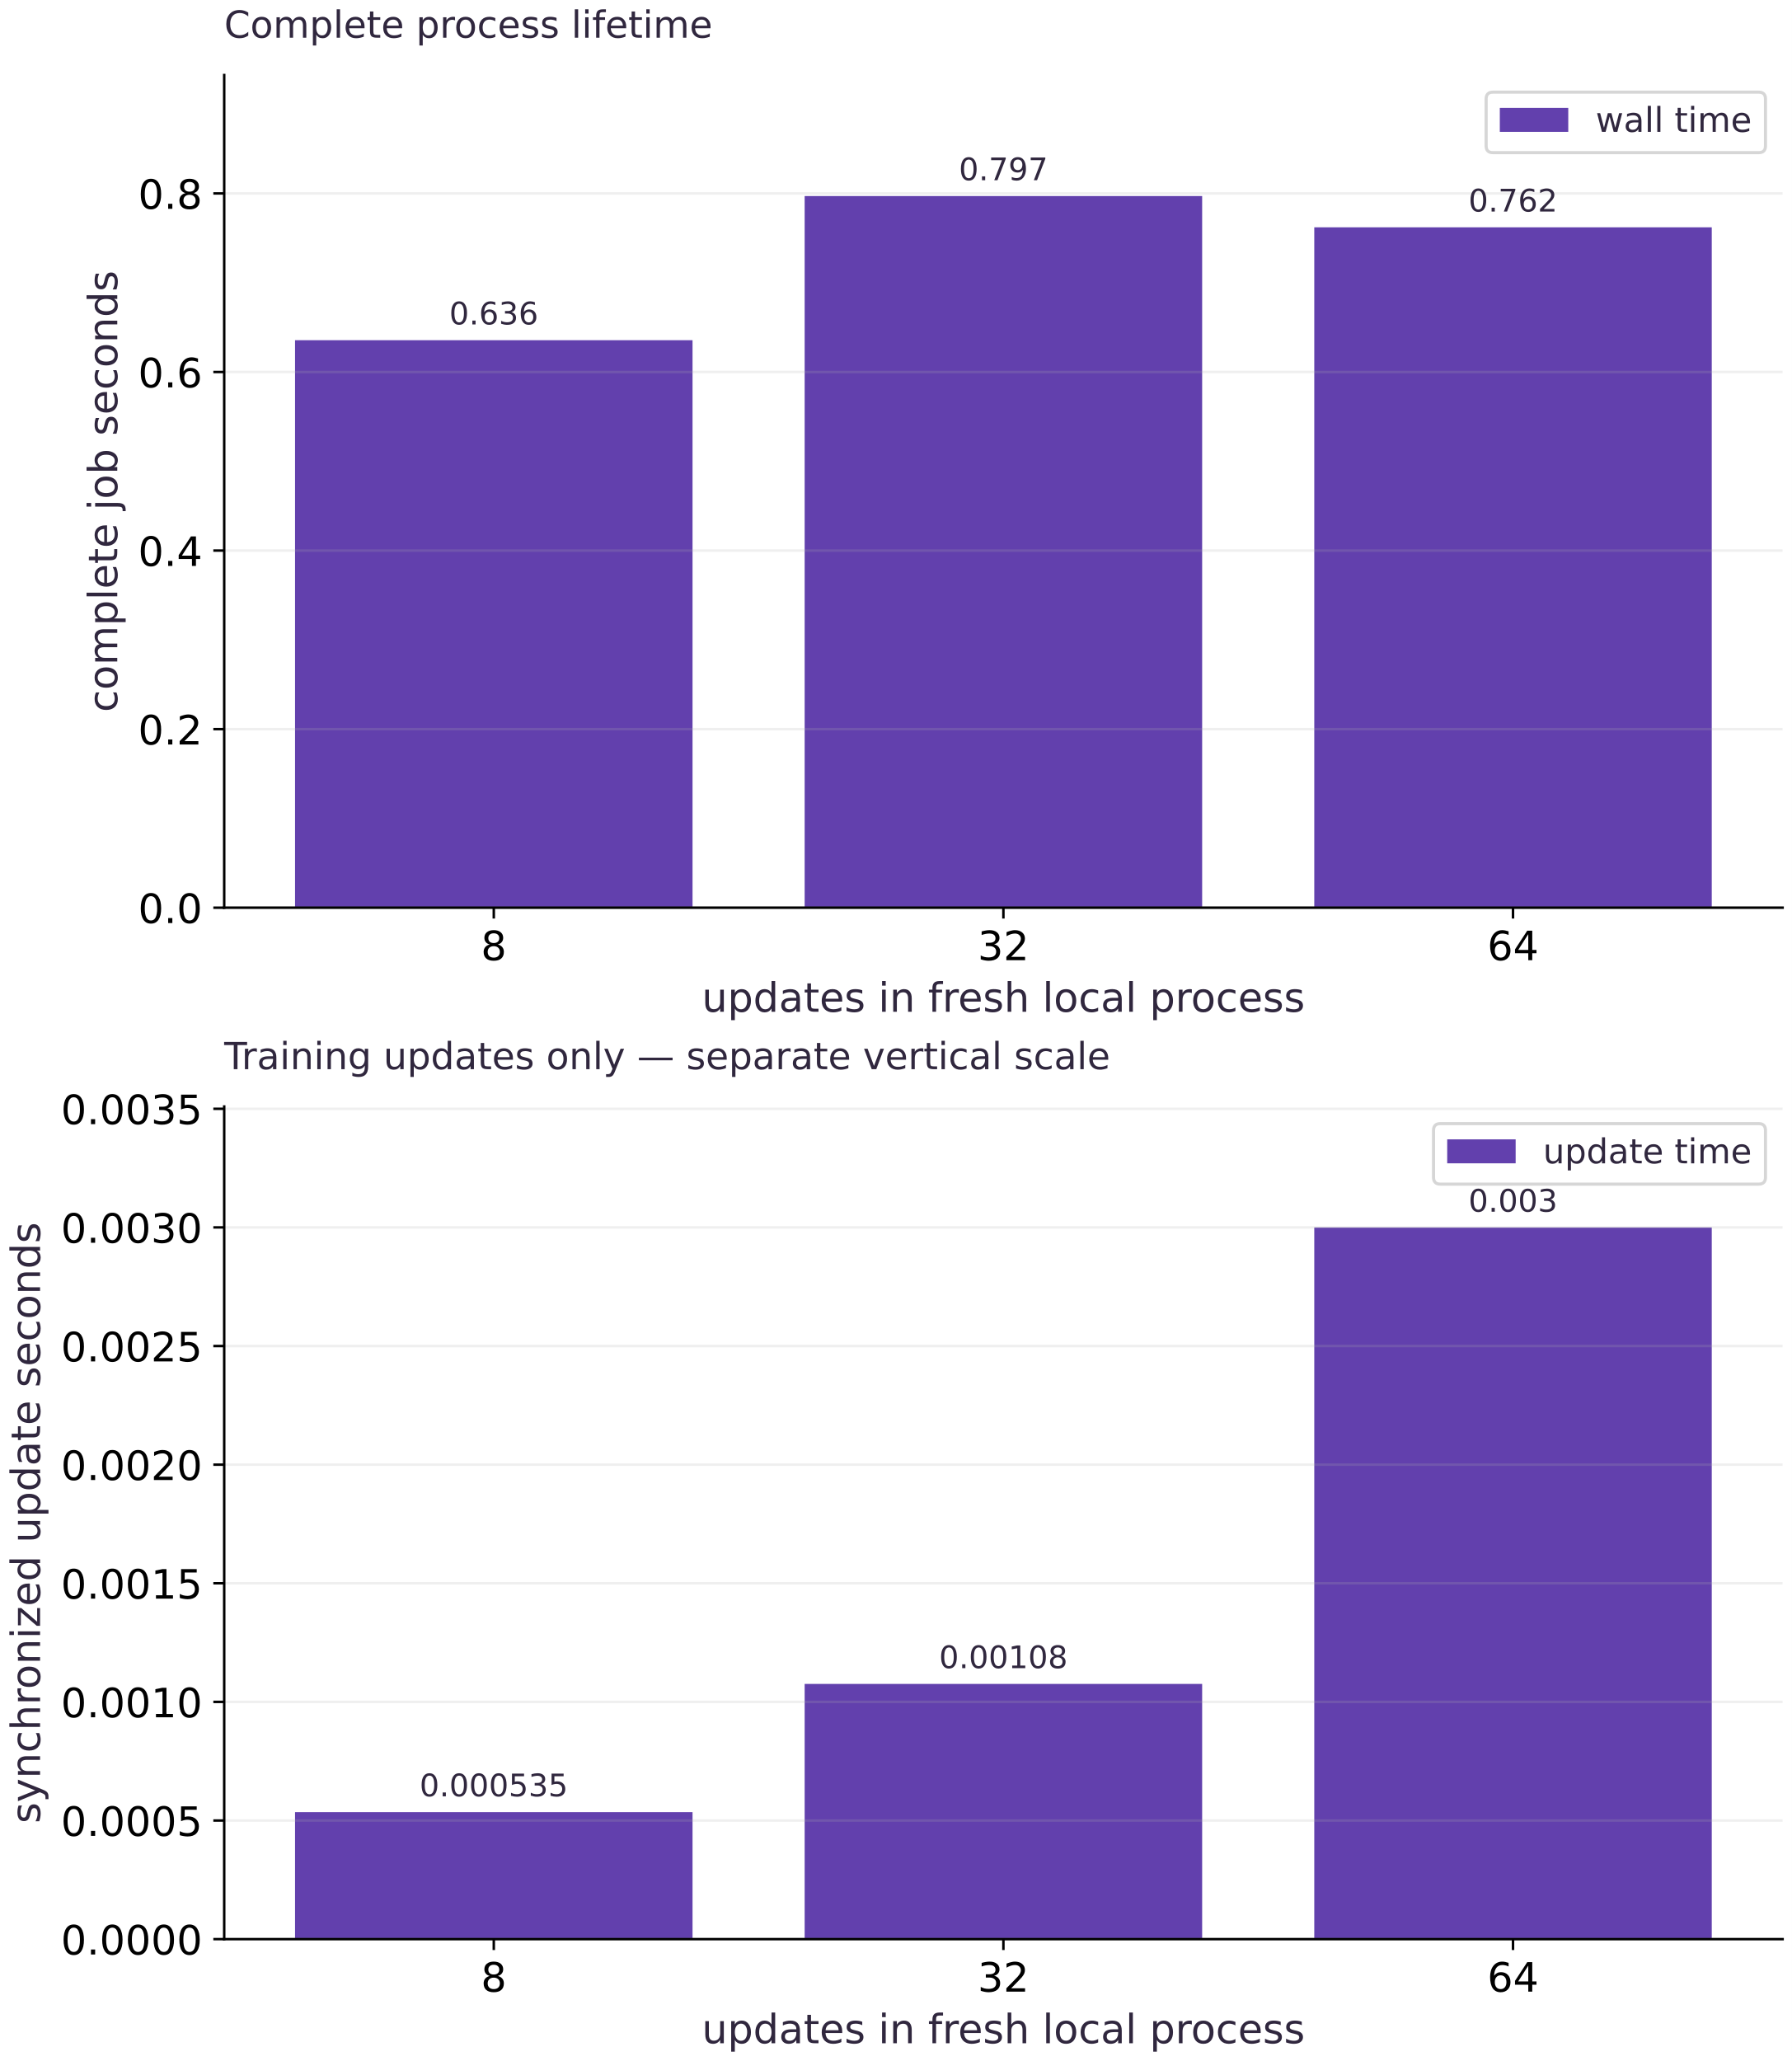
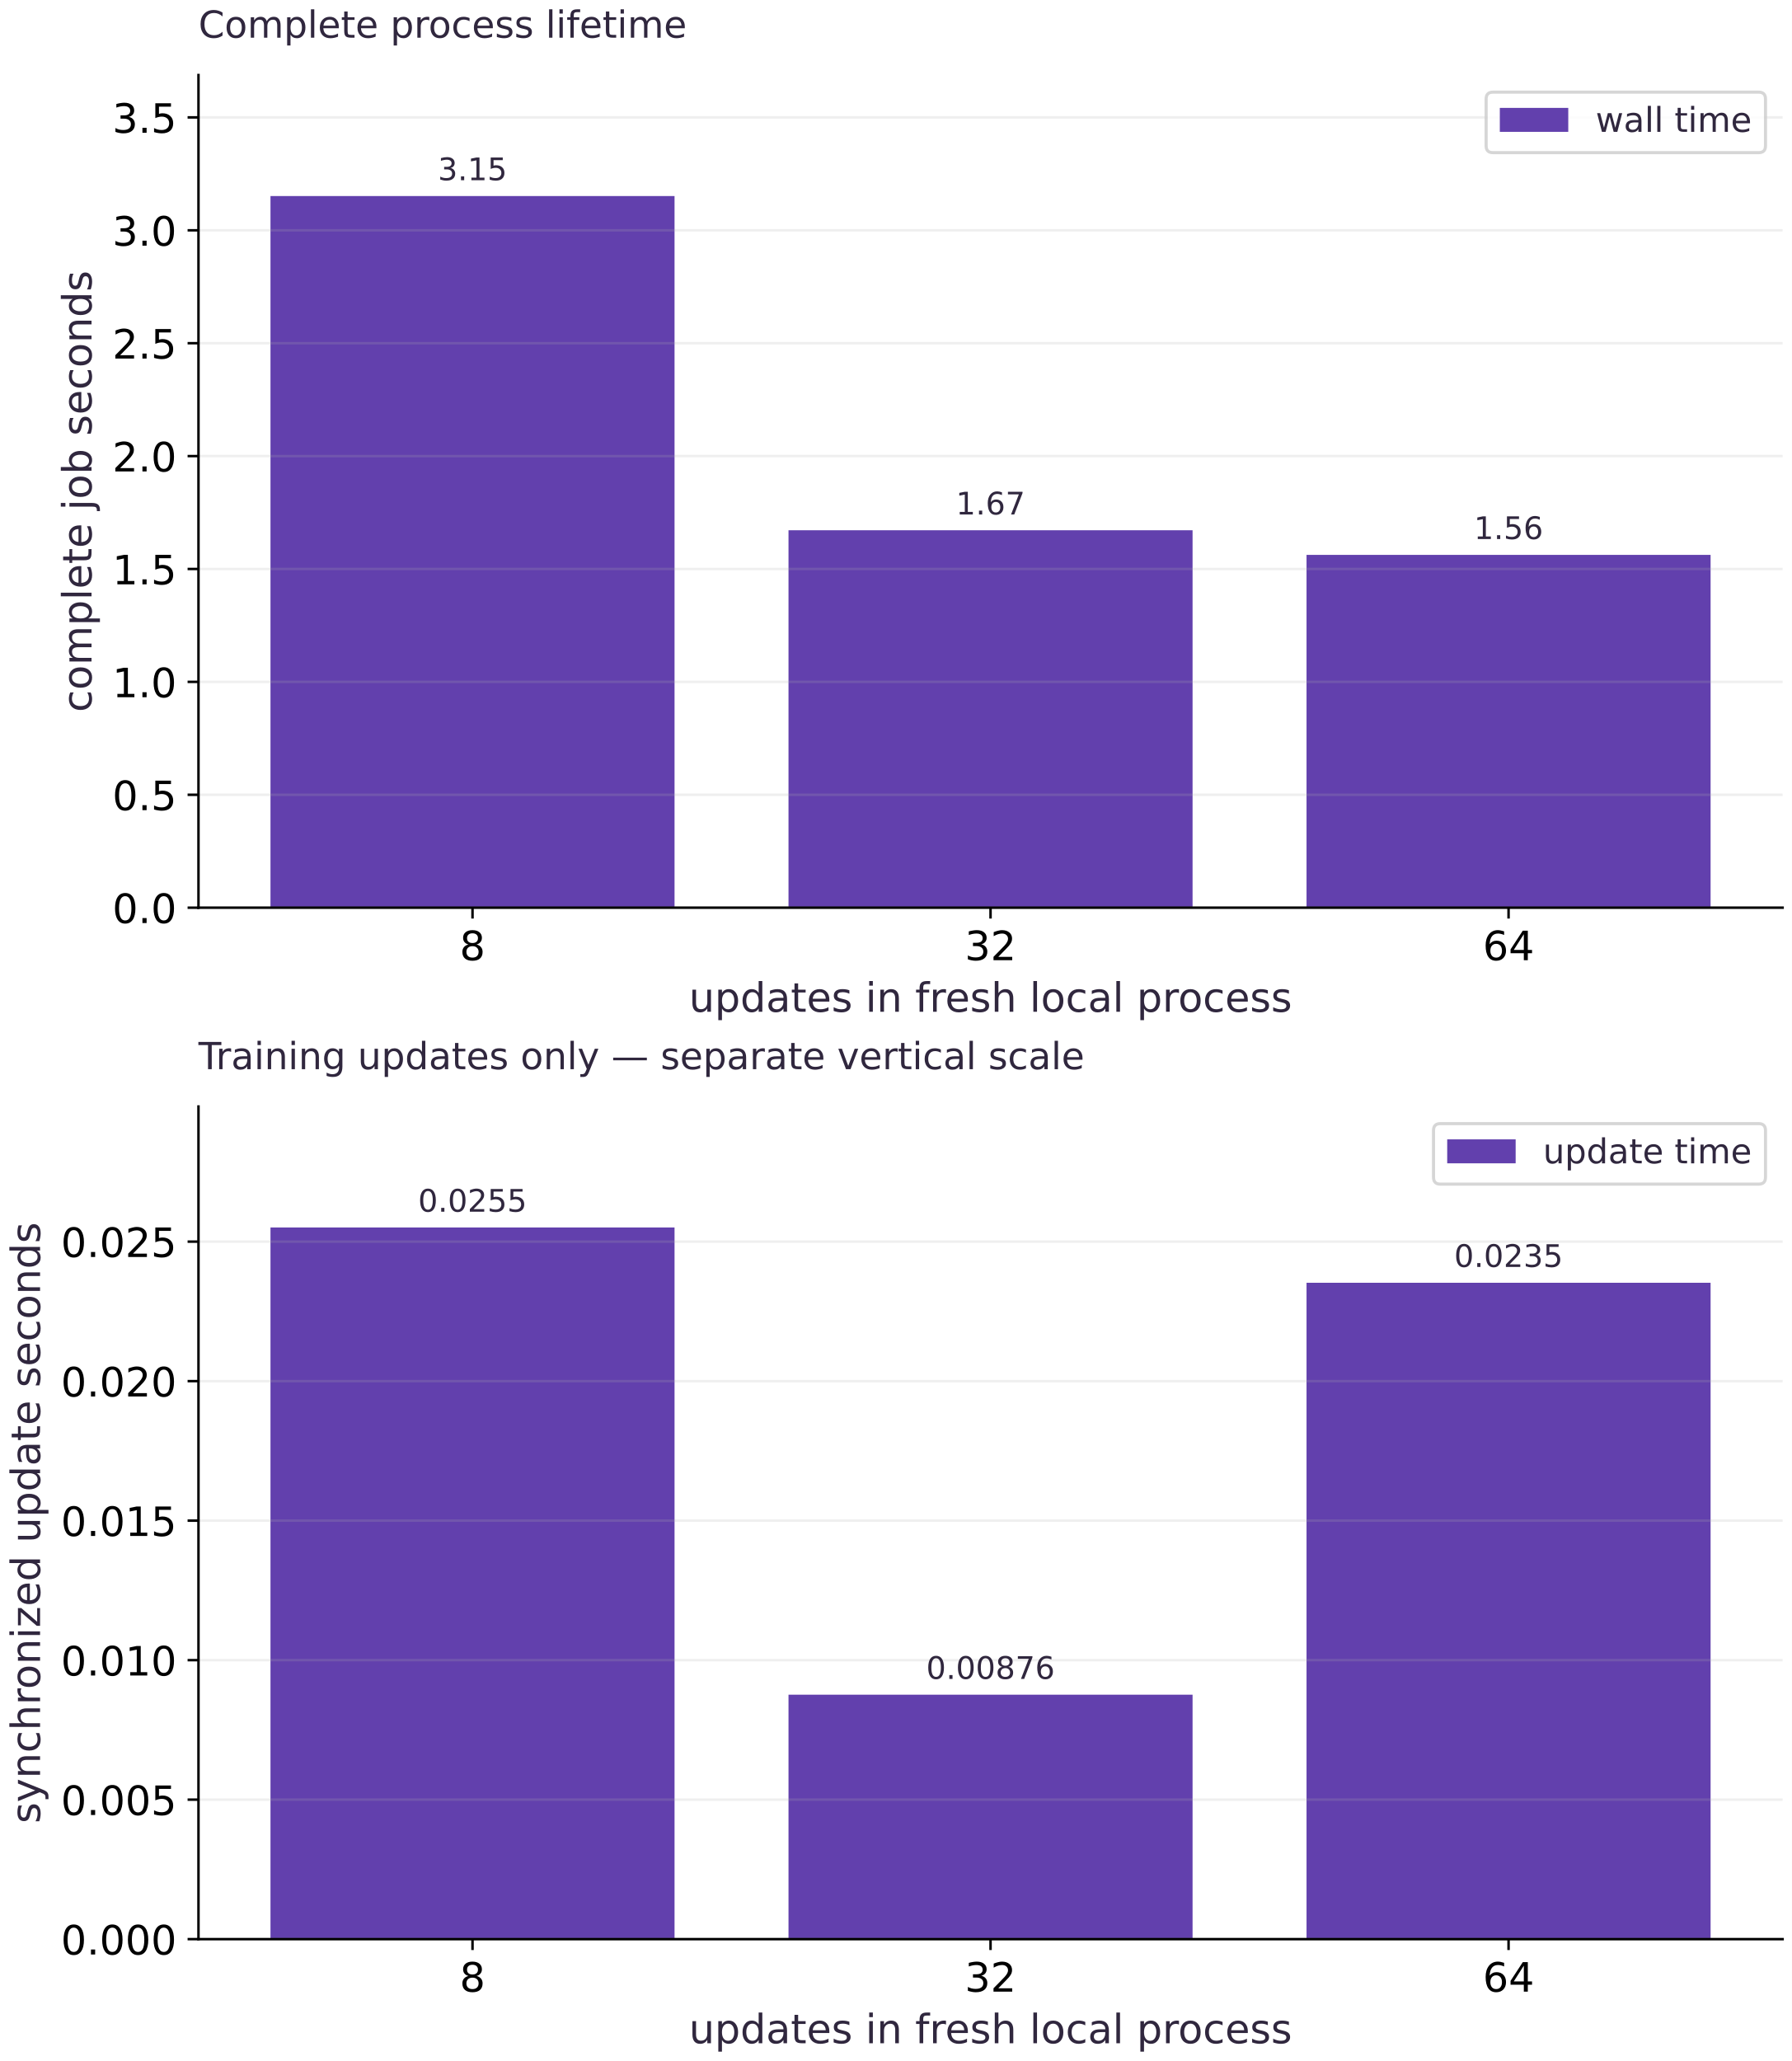
<svg xmlns="http://www.w3.org/2000/svg" xmlns:xlink="http://www.w3.org/1999/xlink" width="576pt" height="662.4pt" viewBox="0 0 576 662.4" version="1.1">
  <defs>
    <style type="text/css">*{stroke-linejoin: round; stroke-linecap: butt}</style>
  </defs>
  <g id="figure_1">
    <g id="patch_1">
      <path d="M 0 662.4 L 576 662.4 L 576 0 L 0 0 z " style="fill: #ffffff" />
    </g>
    <g id="axes_1">
      <g id="patch_2">
-         <path d="M 72.07 291.725 L 573 291.725 L 573 24.118 L 72.07 24.118 z " style="fill: #ffffff" />
+         <path d="M 63.798 291.725 L 573 291.725 L 573 24.118 L 63.798 24.118 z " style="fill: #ffffff" />
      </g>
      <g id="patch_3">
-         <path d="M 94.839 291.725 L 222.611 291.725 L 222.611 109.344 L 94.839 109.344 z " clip-path="url(#pffb6b0067e)" style="fill: #6240ad" />
+         <path d="M 86.944 291.725 L 216.825 291.725 L 216.825 63.001 L 86.944 63.001 z " clip-path="url(#pa187bc2c53)" style="fill: #6240ad" />
      </g>
      <g id="patch_4">
-         <path d="M 258.649 291.725 L 386.42 291.725 L 386.42 63.001 L 258.649 63.001 z " clip-path="url(#pffb6b0067e)" style="fill: #6240ad" />
+         <path d="M 253.458 291.725 L 383.34 291.725 L 383.34 170.428 L 253.458 170.428 z " clip-path="url(#pa187bc2c53)" style="fill: #6240ad" />
      </g>
      <g id="patch_5">
-         <path d="M 422.459 291.725 L 550.23 291.725 L 550.23 73.062 L 422.459 73.062 z " clip-path="url(#pffb6b0067e)" style="fill: #6240ad" />
+         <path d="M 419.973 291.725 L 549.854 291.725 L 549.854 178.335 L 419.973 178.335 z " clip-path="url(#pa187bc2c53)" style="fill: #6240ad" />
      </g>
      <g id="matplotlib.axis_1">
        <g id="xtick_1">
          <g id="line2d_1">
            <defs>
              <path id="m625ce0427a" d="M 0 0 L 0 3.5 " style="stroke: #000000; stroke-width: 0.8" />
            </defs>
            <g>
-               <use xlink:href="#m625ce0427a" x="158.725" y="291.725" style="stroke: #000000; stroke-width: 0.8" />
+               <use xlink:href="#m625ce0427a" x="151.885" y="291.725" style="stroke: #000000; stroke-width: 0.8" />
            </g>
          </g>
          <g id="text_1">
-             <text style="font-size: 13px; font-family: 'DejaVu Sans'; text-anchor: middle" x="158.725" y="308.603" transform="rotate(-0 158.725 308.6028)">8</text>
+             <text style="font-size: 13px; font-family: 'DejaVu Sans'; text-anchor: middle" x="151.885" y="308.603" transform="rotate(-0 151.8845 308.6028)">8</text>
          </g>
        </g>
        <g id="xtick_2">
          <g id="line2d_2">
            <g>
-               <use xlink:href="#m625ce0427a" x="322.535" y="291.725" style="stroke: #000000; stroke-width: 0.8" />
+               <use xlink:href="#m625ce0427a" x="318.399" y="291.725" style="stroke: #000000; stroke-width: 0.8" />
            </g>
          </g>
          <g id="text_2">
-             <text style="font-size: 13px; font-family: 'DejaVu Sans'; text-anchor: middle" x="322.535" y="308.603" transform="rotate(-0 322.5347 308.6028)">32</text>
+             <text style="font-size: 13px; font-family: 'DejaVu Sans'; text-anchor: middle" x="318.399" y="308.603" transform="rotate(-0 318.3991 308.6028)">32</text>
          </g>
        </g>
        <g id="xtick_3">
          <g id="line2d_3">
            <g>
-               <use xlink:href="#m625ce0427a" x="486.344" y="291.725" style="stroke: #000000; stroke-width: 0.8" />
+               <use xlink:href="#m625ce0427a" x="484.914" y="291.725" style="stroke: #000000; stroke-width: 0.8" />
            </g>
          </g>
          <g id="text_3">
-             <text style="font-size: 13px; font-family: 'DejaVu Sans'; text-anchor: middle" x="486.344" y="308.603" transform="rotate(-0 486.3444 308.6028)">64</text>
+             <text style="font-size: 13px; font-family: 'DejaVu Sans'; text-anchor: middle" x="484.914" y="308.603" transform="rotate(-0 484.9136 308.6028)">64</text>
          </g>
        </g>
        <g id="text_4">
-           <text style="font-size: 13px; font-family: 'DejaVu Sans'; text-anchor: middle; fill: #30273e" x="322.535" y="325.184" transform="rotate(-0 322.5347 325.1844)">updates in fresh local process</text>
+           <text style="font-size: 13px; font-family: 'DejaVu Sans'; text-anchor: middle; fill: #30273e" x="318.399" y="325.184" transform="rotate(-0 318.3991 325.1844)">updates in fresh local process</text>
        </g>
      </g>
      <g id="matplotlib.axis_2">
        <g id="ytick_1">
          <g id="line2d_4">
-             <path d="M 72.07 291.725 L 573 291.725 " clip-path="url(#pffb6b0067e)" style="fill: none; stroke: #b0b0b0; stroke-opacity: 0.2; stroke-width: 0.8; stroke-linecap: square" />
+             <path d="M 63.798 291.725 L 573 291.725 " clip-path="url(#pa187bc2c53)" style="fill: none; stroke: #b0b0b0; stroke-opacity: 0.2; stroke-width: 0.8; stroke-linecap: square" />
          </g>
          <g id="line2d_5">
            <defs>
              <path id="m9e8027be67" d="M 0 0 L -3.5 0 " style="stroke: #000000; stroke-width: 0.8" />
            </defs>
            <g>
-               <use xlink:href="#m9e8027be67" x="72.07" y="291.725" style="stroke: #000000; stroke-width: 0.8" />
+               <use xlink:href="#m9e8027be67" x="63.798" y="291.725" style="stroke: #000000; stroke-width: 0.8" />
            </g>
          </g>
          <g id="text_5">
-             <text style="font-size: 13px; font-family: 'DejaVu Sans'; text-anchor: end" x="65.07" y="296.664" transform="rotate(-0 65.06961 296.6639)">0.0</text>
+             <text style="font-size: 13px; font-family: 'DejaVu Sans'; text-anchor: end" x="56.798" y="296.664" transform="rotate(-0 56.79836 296.6639)">0.0</text>
          </g>
        </g>
        <g id="ytick_2">
          <g id="line2d_6">
-             <path d="M 72.07 234.337 L 573 234.337 " clip-path="url(#pffb6b0067e)" style="fill: none; stroke: #b0b0b0; stroke-opacity: 0.2; stroke-width: 0.8; stroke-linecap: square" />
+             <path d="M 63.798 255.44 L 573 255.44 " clip-path="url(#pa187bc2c53)" style="fill: none; stroke: #b0b0b0; stroke-opacity: 0.2; stroke-width: 0.8; stroke-linecap: square" />
          </g>
          <g id="line2d_7">
            <g>
-               <use xlink:href="#m9e8027be67" x="72.07" y="234.337" style="stroke: #000000; stroke-width: 0.8" />
+               <use xlink:href="#m9e8027be67" x="63.798" y="255.44" style="stroke: #000000; stroke-width: 0.8" />
            </g>
          </g>
          <g id="text_6">
-             <text style="font-size: 13px; font-family: 'DejaVu Sans'; text-anchor: end" x="65.07" y="239.276" transform="rotate(-0 65.06961 239.2755)">0.2</text>
+             <text style="font-size: 13px; font-family: 'DejaVu Sans'; text-anchor: end" x="56.798" y="260.379" transform="rotate(-0 56.79836 260.3791)">0.5</text>
          </g>
        </g>
        <g id="ytick_3">
          <g id="line2d_8">
-             <path d="M 72.07 176.948 L 573 176.948 " clip-path="url(#pffb6b0067e)" style="fill: none; stroke: #b0b0b0; stroke-opacity: 0.2; stroke-width: 0.8; stroke-linecap: square" />
+             <path d="M 63.798 219.155 L 573 219.155 " clip-path="url(#pa187bc2c53)" style="fill: none; stroke: #b0b0b0; stroke-opacity: 0.2; stroke-width: 0.8; stroke-linecap: square" />
          </g>
          <g id="line2d_9">
            <g>
-               <use xlink:href="#m9e8027be67" x="72.07" y="176.948" style="stroke: #000000; stroke-width: 0.8" />
+               <use xlink:href="#m9e8027be67" x="63.798" y="219.155" style="stroke: #000000; stroke-width: 0.8" />
            </g>
          </g>
          <g id="text_7">
-             <text style="font-size: 13px; font-family: 'DejaVu Sans'; text-anchor: end" x="65.07" y="181.887" transform="rotate(-0 65.06961 181.8872)">0.4</text>
+             <text style="font-size: 13px; font-family: 'DejaVu Sans'; text-anchor: end" x="56.798" y="224.094" transform="rotate(-0 56.79836 224.0944)">1.0</text>
          </g>
        </g>
        <g id="ytick_4">
          <g id="line2d_10">
-             <path d="M 72.07 119.56 L 573 119.56 " clip-path="url(#pffb6b0067e)" style="fill: none; stroke: #b0b0b0; stroke-opacity: 0.2; stroke-width: 0.8; stroke-linecap: square" />
+             <path d="M 63.798 182.871 L 573 182.871 " clip-path="url(#pa187bc2c53)" style="fill: none; stroke: #b0b0b0; stroke-opacity: 0.2; stroke-width: 0.8; stroke-linecap: square" />
          </g>
          <g id="line2d_11">
            <g>
-               <use xlink:href="#m9e8027be67" x="72.07" y="119.56" style="stroke: #000000; stroke-width: 0.8" />
+               <use xlink:href="#m9e8027be67" x="63.798" y="182.871" style="stroke: #000000; stroke-width: 0.8" />
            </g>
          </g>
          <g id="text_8">
-             <text style="font-size: 13px; font-family: 'DejaVu Sans'; text-anchor: end" x="65.07" y="124.499" transform="rotate(-0 65.06961 124.4989)">0.6</text>
+             <text style="font-size: 13px; font-family: 'DejaVu Sans'; text-anchor: end" x="56.798" y="187.81" transform="rotate(-0 56.79836 187.8096)">1.5</text>
          </g>
        </g>
        <g id="ytick_5">
          <g id="line2d_12">
-             <path d="M 72.07 62.172 L 573 62.172 " clip-path="url(#pffb6b0067e)" style="fill: none; stroke: #b0b0b0; stroke-opacity: 0.2; stroke-width: 0.8; stroke-linecap: square" />
+             <path d="M 63.798 146.586 L 573 146.586 " clip-path="url(#pa187bc2c53)" style="fill: none; stroke: #b0b0b0; stroke-opacity: 0.2; stroke-width: 0.8; stroke-linecap: square" />
          </g>
          <g id="line2d_13">
            <g>
-               <use xlink:href="#m9e8027be67" x="72.07" y="62.172" style="stroke: #000000; stroke-width: 0.8" />
+               <use xlink:href="#m9e8027be67" x="63.798" y="146.586" style="stroke: #000000; stroke-width: 0.8" />
            </g>
          </g>
          <g id="text_9">
-             <text style="font-size: 13px; font-family: 'DejaVu Sans'; text-anchor: end" x="65.07" y="67.111" transform="rotate(-0 65.06961 67.11055)">0.8</text>
-           </g>
-         </g>
-         <g id="text_10">
-           <text style="font-size: 13px; font-family: 'DejaVu Sans'; text-anchor: middle; fill: #30273e" x="37.692" y="157.922" transform="rotate(-90 37.69196 157.9216)">complete job seconds</text>
+             <text style="font-size: 13px; font-family: 'DejaVu Sans'; text-anchor: end" x="56.798" y="151.525" transform="rotate(-0 56.79836 151.5248)">2.0</text>
+           </g>
+         </g>
+         <g id="ytick_6">
+           <g id="line2d_14">
+             <path d="M 63.798 110.301 L 573 110.301 " clip-path="url(#pa187bc2c53)" style="fill: none; stroke: #b0b0b0; stroke-opacity: 0.2; stroke-width: 0.8; stroke-linecap: square" />
+           </g>
+           <g id="line2d_15">
+             <g>
+               <use xlink:href="#m9e8027be67" x="63.798" y="110.301" style="stroke: #000000; stroke-width: 0.8" />
+             </g>
+           </g>
+           <g id="text_10">
+             <text style="font-size: 13px; font-family: 'DejaVu Sans'; text-anchor: end" x="56.798" y="115.24" transform="rotate(-0 56.79836 115.2401)">2.5</text>
+           </g>
+         </g>
+         <g id="ytick_7">
+           <g id="line2d_16">
+             <path d="M 63.798 74.016 L 573 74.016 " clip-path="url(#pa187bc2c53)" style="fill: none; stroke: #b0b0b0; stroke-opacity: 0.2; stroke-width: 0.8; stroke-linecap: square" />
+           </g>
+           <g id="line2d_17">
+             <g>
+               <use xlink:href="#m9e8027be67" x="63.798" y="74.016" style="stroke: #000000; stroke-width: 0.8" />
+             </g>
+           </g>
+           <g id="text_11">
+             <text style="font-size: 13px; font-family: 'DejaVu Sans'; text-anchor: end" x="56.798" y="78.955" transform="rotate(-0 56.79836 78.95534)">3.0</text>
+           </g>
+         </g>
+         <g id="ytick_8">
+           <g id="line2d_18">
+             <path d="M 63.798 37.732 L 573 37.732 " clip-path="url(#pa187bc2c53)" style="fill: none; stroke: #b0b0b0; stroke-opacity: 0.2; stroke-width: 0.8; stroke-linecap: square" />
+           </g>
+           <g id="line2d_19">
+             <g>
+               <use xlink:href="#m9e8027be67" x="63.798" y="37.732" style="stroke: #000000; stroke-width: 0.8" />
+             </g>
+           </g>
+           <g id="text_12">
+             <text style="font-size: 13px; font-family: 'DejaVu Sans'; text-anchor: end" x="56.798" y="42.671" transform="rotate(-0 56.79836 42.67059)">3.5</text>
+           </g>
+         </g>
+         <g id="text_13">
+           <text style="font-size: 13px; font-family: 'DejaVu Sans'; text-anchor: middle; fill: #30273e" x="29.421" y="157.922" transform="rotate(-90 29.42071 157.9216)">complete job seconds</text>
        </g>
      </g>
      <g id="patch_6">
-         <path d="M 72.07 291.725 L 72.07 24.118 " style="fill: none; stroke: #000000; stroke-width: 0.8; stroke-linejoin: miter; stroke-linecap: square" />
+         <path d="M 63.798 291.725 L 63.798 24.118 " style="fill: none; stroke: #000000; stroke-width: 0.8; stroke-linejoin: miter; stroke-linecap: square" />
      </g>
      <g id="patch_7">
-         <path d="M 72.07 291.725 L 573 291.725 " style="fill: none; stroke: #000000; stroke-width: 0.8; stroke-linejoin: miter; stroke-linecap: square" />
-       </g>
-       <g id="text_11">
-         <text style="font-size: 10px; font-family: 'DejaVu Sans'; text-anchor: middle; fill: #30273e" x="158.725" y="104.264" transform="rotate(-0 158.725 104.2642)">0.636</text>
-       </g>
-       <g id="text_12">
-         <text style="font-size: 10px; font-family: 'DejaVu Sans'; text-anchor: middle; fill: #30273e" x="322.535" y="57.922" transform="rotate(-0 322.5347 57.92168)">0.797</text>
-       </g>
-       <g id="text_13">
-         <text style="font-size: 10px; font-family: 'DejaVu Sans'; text-anchor: middle; fill: #30273e" x="486.344" y="67.982" transform="rotate(-0 486.3444 67.98227)">0.762</text>
+         <path d="M 63.798 291.725 L 573 291.725 " style="fill: none; stroke: #000000; stroke-width: 0.8; stroke-linejoin: miter; stroke-linecap: square" />
      </g>
      <g id="text_14">
-         <text style="font-size: 12px; font-family: 'DejaVu Sans'; text-anchor: start; fill: #30273e" x="72.07" y="12.118" transform="rotate(-0 72.06961 12.11837)">Complete process lifetime</text>
+         <text style="font-size: 10px; font-family: 'DejaVu Sans'; text-anchor: middle; fill: #30273e" x="151.885" y="57.922" transform="rotate(-0 151.8845 57.92168)">3.15</text>
+       </g>
+       <g id="text_15">
+         <text style="font-size: 10px; font-family: 'DejaVu Sans'; text-anchor: middle; fill: #30273e" x="318.399" y="165.349" transform="rotate(-0 318.3991 165.3488)">1.67</text>
+       </g>
+       <g id="text_16">
+         <text style="font-size: 10px; font-family: 'DejaVu Sans'; text-anchor: middle; fill: #30273e" x="484.914" y="173.256" transform="rotate(-0 484.9136 173.2556)">1.56</text>
+       </g>
+       <g id="text_17">
+         <text style="font-size: 12px; font-family: 'DejaVu Sans'; text-anchor: start; fill: #30273e" x="63.798" y="12.118" transform="rotate(-0 63.79836 12.11837)">Complete process lifetime</text>
      </g>
      <g id="legend_1">
        <g id="patch_8">
          <path d="M 479.904 49.064 L 565.3 49.064 Q 567.5 49.064 567.5 46.864 L 567.5 31.818 Q 567.5 29.618 565.3 29.618 L 479.904 29.618 Q 477.704 29.618 477.704 31.818 L 477.704 46.864 Q 477.704 49.064 479.904 49.064 z " style="fill: #ffffff; opacity: 0.8; stroke: #cccccc; stroke-linejoin: miter" />
        </g>
        <g id="patch_9">
          <path d="M 482.104 42.377 L 504.104 42.377 L 504.104 34.677 L 482.104 34.677 z " style="fill: #6240ad" />
        </g>
-         <g id="text_15">
+         <g id="text_18">
          <text style="font-size: 11px; font-family: 'DejaVu Sans'; text-anchor: start; fill: #30273e" x="512.904" y="42.377" transform="rotate(-0 512.9037 42.37665)">wall time</text>
        </g>
      </g>
    </g>
    <g id="axes_2">
      <g id="patch_10">
-         <path d="M 72.07 623.237 L 573 623.237 L 573 355.63 L 72.07 355.63 z " style="fill: #ffffff" />
+         <path d="M 63.798 623.237 L 573 623.237 L 573 355.63 L 63.798 355.63 z " style="fill: #ffffff" />
      </g>
      <g id="patch_11">
-         <path d="M 94.839 623.237 L 222.611 623.237 L 222.611 582.41 L 94.839 582.41 z " clip-path="url(#p01767bbb8a)" style="fill: #6240ad" />
+         <path d="M 86.944 623.237 L 216.825 623.237 L 216.825 394.513 L 86.944 394.513 z " clip-path="url(#p6809eae3be)" style="fill: #6240ad" />
      </g>
      <g id="patch_12">
-         <path d="M 258.649 623.237 L 386.42 623.237 L 386.42 541.215 L 258.649 541.215 z " clip-path="url(#p01767bbb8a)" style="fill: #6240ad" />
+         <path d="M 253.458 623.237 L 383.34 623.237 L 383.34 544.673 L 253.458 544.673 z " clip-path="url(#p6809eae3be)" style="fill: #6240ad" />
      </g>
      <g id="patch_13">
-         <path d="M 422.459 623.237 L 550.23 623.237 L 550.23 394.513 L 422.459 394.513 z " clip-path="url(#p01767bbb8a)" style="fill: #6240ad" />
+         <path d="M 419.973 623.237 L 549.854 623.237 L 549.854 412.274 L 419.973 412.274 z " clip-path="url(#p6809eae3be)" style="fill: #6240ad" />
      </g>
      <g id="matplotlib.axis_3">
        <g id="xtick_4">
-           <g id="line2d_14">
-             <g>
-               <use xlink:href="#m625ce0427a" x="158.725" y="623.237" style="stroke: #000000; stroke-width: 0.8" />
-             </g>
-           </g>
-           <g id="text_16">
-             <text style="font-size: 13px; font-family: 'DejaVu Sans'; text-anchor: middle" x="158.725" y="640.115" transform="rotate(-0 158.725 640.1146)">8</text>
+           <g id="line2d_20">
+             <g>
+               <use xlink:href="#m625ce0427a" x="151.885" y="623.237" style="stroke: #000000; stroke-width: 0.8" />
+             </g>
+           </g>
+           <g id="text_19">
+             <text style="font-size: 13px; font-family: 'DejaVu Sans'; text-anchor: middle" x="151.885" y="640.115" transform="rotate(-0 151.8845 640.1146)">8</text>
          </g>
        </g>
        <g id="xtick_5">
-           <g id="line2d_15">
-             <g>
-               <use xlink:href="#m625ce0427a" x="322.535" y="623.237" style="stroke: #000000; stroke-width: 0.8" />
-             </g>
-           </g>
-           <g id="text_17">
-             <text style="font-size: 13px; font-family: 'DejaVu Sans'; text-anchor: middle" x="322.535" y="640.115" transform="rotate(-0 322.5347 640.1146)">32</text>
+           <g id="line2d_21">
+             <g>
+               <use xlink:href="#m625ce0427a" x="318.399" y="623.237" style="stroke: #000000; stroke-width: 0.8" />
+             </g>
+           </g>
+           <g id="text_20">
+             <text style="font-size: 13px; font-family: 'DejaVu Sans'; text-anchor: middle" x="318.399" y="640.115" transform="rotate(-0 318.3991 640.1146)">32</text>
          </g>
        </g>
        <g id="xtick_6">
-           <g id="line2d_16">
-             <g>
-               <use xlink:href="#m625ce0427a" x="486.344" y="623.237" style="stroke: #000000; stroke-width: 0.8" />
-             </g>
-           </g>
-           <g id="text_18">
-             <text style="font-size: 13px; font-family: 'DejaVu Sans'; text-anchor: middle" x="486.344" y="640.115" transform="rotate(-0 486.3444 640.1146)">64</text>
-           </g>
-         </g>
-         <g id="text_19">
-           <text style="font-size: 13px; font-family: 'DejaVu Sans'; text-anchor: middle; fill: #30273e" x="322.535" y="656.696" transform="rotate(-0 322.5347 656.6962)">updates in fresh local process</text>
+           <g id="line2d_22">
+             <g>
+               <use xlink:href="#m625ce0427a" x="484.914" y="623.237" style="stroke: #000000; stroke-width: 0.8" />
+             </g>
+           </g>
+           <g id="text_21">
+             <text style="font-size: 13px; font-family: 'DejaVu Sans'; text-anchor: middle" x="484.914" y="640.115" transform="rotate(-0 484.9136 640.1146)">64</text>
+           </g>
+         </g>
+         <g id="text_22">
+           <text style="font-size: 13px; font-family: 'DejaVu Sans'; text-anchor: middle; fill: #30273e" x="318.399" y="656.696" transform="rotate(-0 318.3991 656.6962)">updates in fresh local process</text>
        </g>
      </g>
      <g id="matplotlib.axis_4">
-         <g id="ytick_6">
-           <g id="line2d_17">
-             <path d="M 72.07 623.237 L 573 623.237 " clip-path="url(#p01767bbb8a)" style="fill: none; stroke: #b0b0b0; stroke-opacity: 0.2; stroke-width: 0.8; stroke-linecap: square" />
-           </g>
-           <g id="line2d_18">
-             <g>
-               <use xlink:href="#m9e8027be67" x="72.07" y="623.237" style="stroke: #000000; stroke-width: 0.8" />
-             </g>
-           </g>
-           <g id="text_20">
-             <text style="font-size: 13px; font-family: 'DejaVu Sans'; text-anchor: end" x="65.07" y="628.176" transform="rotate(-0 65.06961 628.1756)">0.0000</text>
-           </g>
-         </g>
-         <g id="ytick_7">
-           <g id="line2d_19">
-             <path d="M 72.07 585.111 L 573 585.111 " clip-path="url(#p01767bbb8a)" style="fill: none; stroke: #b0b0b0; stroke-opacity: 0.2; stroke-width: 0.8; stroke-linecap: square" />
-           </g>
-           <g id="line2d_20">
-             <g>
-               <use xlink:href="#m9e8027be67" x="72.07" y="585.111" style="stroke: #000000; stroke-width: 0.8" />
-             </g>
-           </g>
-           <g id="text_21">
-             <text style="font-size: 13px; font-family: 'DejaVu Sans'; text-anchor: end" x="65.07" y="590.05" transform="rotate(-0 65.06961 590.0498)">0.0005</text>
-           </g>
-         </g>
-         <g id="ytick_8">
-           <g id="line2d_21">
-             <path d="M 72.07 546.985 L 573 546.985 " clip-path="url(#p01767bbb8a)" style="fill: none; stroke: #b0b0b0; stroke-opacity: 0.2; stroke-width: 0.8; stroke-linecap: square" />
-           </g>
-           <g id="line2d_22">
-             <g>
-               <use xlink:href="#m9e8027be67" x="72.07" y="546.985" style="stroke: #000000; stroke-width: 0.8" />
-             </g>
-           </g>
-           <g id="text_22">
-             <text style="font-size: 13px; font-family: 'DejaVu Sans'; text-anchor: end" x="65.07" y="551.924" transform="rotate(-0 65.06961 551.924)">0.0010</text>
-           </g>
-         </g>
        <g id="ytick_9">
          <g id="line2d_23">
-             <path d="M 72.07 508.859 L 573 508.859 " clip-path="url(#p01767bbb8a)" style="fill: none; stroke: #b0b0b0; stroke-opacity: 0.2; stroke-width: 0.8; stroke-linecap: square" />
+             <path d="M 63.798 623.237 L 573 623.237 " clip-path="url(#p6809eae3be)" style="fill: none; stroke: #b0b0b0; stroke-opacity: 0.2; stroke-width: 0.8; stroke-linecap: square" />
          </g>
          <g id="line2d_24">
            <g>
-               <use xlink:href="#m9e8027be67" x="72.07" y="508.859" style="stroke: #000000; stroke-width: 0.8" />
+               <use xlink:href="#m9e8027be67" x="63.798" y="623.237" style="stroke: #000000; stroke-width: 0.8" />
            </g>
          </g>
          <g id="text_23">
-             <text style="font-size: 13px; font-family: 'DejaVu Sans'; text-anchor: end" x="65.07" y="513.798" transform="rotate(-0 65.06961 513.7982)">0.0015</text>
+             <text style="font-size: 13px; font-family: 'DejaVu Sans'; text-anchor: end" x="56.798" y="628.176" transform="rotate(-0 56.79836 628.1756)">0.000</text>
          </g>
        </g>
        <g id="ytick_10">
          <g id="line2d_25">
-             <path d="M 72.07 470.733 L 573 470.733 " clip-path="url(#p01767bbb8a)" style="fill: none; stroke: #b0b0b0; stroke-opacity: 0.2; stroke-width: 0.8; stroke-linecap: square" />
+             <path d="M 63.798 578.4 L 573 578.4 " clip-path="url(#p6809eae3be)" style="fill: none; stroke: #b0b0b0; stroke-opacity: 0.2; stroke-width: 0.8; stroke-linecap: square" />
          </g>
          <g id="line2d_26">
            <g>
-               <use xlink:href="#m9e8027be67" x="72.07" y="470.733" style="stroke: #000000; stroke-width: 0.8" />
+               <use xlink:href="#m9e8027be67" x="63.798" y="578.4" style="stroke: #000000; stroke-width: 0.8" />
            </g>
          </g>
          <g id="text_24">
-             <text style="font-size: 13px; font-family: 'DejaVu Sans'; text-anchor: end" x="65.07" y="475.672" transform="rotate(-0 65.06961 475.6724)">0.0020</text>
+             <text style="font-size: 13px; font-family: 'DejaVu Sans'; text-anchor: end" x="56.798" y="583.339" transform="rotate(-0 56.79836 583.3392)">0.005</text>
          </g>
        </g>
        <g id="ytick_11">
          <g id="line2d_27">
-             <path d="M 72.07 432.608 L 573 432.608 " clip-path="url(#p01767bbb8a)" style="fill: none; stroke: #b0b0b0; stroke-opacity: 0.2; stroke-width: 0.8; stroke-linecap: square" />
+             <path d="M 63.798 533.564 L 573 533.564 " clip-path="url(#p6809eae3be)" style="fill: none; stroke: #b0b0b0; stroke-opacity: 0.2; stroke-width: 0.8; stroke-linecap: square" />
          </g>
          <g id="line2d_28">
            <g>
-               <use xlink:href="#m9e8027be67" x="72.07" y="432.608" style="stroke: #000000; stroke-width: 0.8" />
+               <use xlink:href="#m9e8027be67" x="63.798" y="533.564" style="stroke: #000000; stroke-width: 0.8" />
            </g>
          </g>
          <g id="text_25">
-             <text style="font-size: 13px; font-family: 'DejaVu Sans'; text-anchor: end" x="65.07" y="437.547" transform="rotate(-0 65.06961 437.5467)">0.0025</text>
+             <text style="font-size: 13px; font-family: 'DejaVu Sans'; text-anchor: end" x="56.798" y="538.503" transform="rotate(-0 56.79836 538.5028)">0.010</text>
          </g>
        </g>
        <g id="ytick_12">
          <g id="line2d_29">
-             <path d="M 72.07 394.482 L 573 394.482 " clip-path="url(#p01767bbb8a)" style="fill: none; stroke: #b0b0b0; stroke-opacity: 0.2; stroke-width: 0.8; stroke-linecap: square" />
+             <path d="M 63.798 488.727 L 573 488.727 " clip-path="url(#p6809eae3be)" style="fill: none; stroke: #b0b0b0; stroke-opacity: 0.2; stroke-width: 0.8; stroke-linecap: square" />
          </g>
          <g id="line2d_30">
            <g>
-               <use xlink:href="#m9e8027be67" x="72.07" y="394.482" style="stroke: #000000; stroke-width: 0.8" />
+               <use xlink:href="#m9e8027be67" x="63.798" y="488.727" style="stroke: #000000; stroke-width: 0.8" />
            </g>
          </g>
          <g id="text_26">
-             <text style="font-size: 13px; font-family: 'DejaVu Sans'; text-anchor: end" x="65.07" y="399.421" transform="rotate(-0 65.06961 399.4209)">0.0030</text>
+             <text style="font-size: 13px; font-family: 'DejaVu Sans'; text-anchor: end" x="56.798" y="493.666" transform="rotate(-0 56.79836 493.6664)">0.015</text>
          </g>
        </g>
        <g id="ytick_13">
          <g id="line2d_31">
-             <path d="M 72.07 356.356 L 573 356.356 " clip-path="url(#p01767bbb8a)" style="fill: none; stroke: #b0b0b0; stroke-opacity: 0.2; stroke-width: 0.8; stroke-linecap: square" />
+             <path d="M 63.798 443.891 L 573 443.891 " clip-path="url(#p6809eae3be)" style="fill: none; stroke: #b0b0b0; stroke-opacity: 0.2; stroke-width: 0.8; stroke-linecap: square" />
          </g>
          <g id="line2d_32">
            <g>
-               <use xlink:href="#m9e8027be67" x="72.07" y="356.356" style="stroke: #000000; stroke-width: 0.8" />
+               <use xlink:href="#m9e8027be67" x="63.798" y="443.891" style="stroke: #000000; stroke-width: 0.8" />
            </g>
          </g>
          <g id="text_27">
-             <text style="font-size: 13px; font-family: 'DejaVu Sans'; text-anchor: end" x="65.07" y="361.295" transform="rotate(-0 65.06961 361.2951)">0.0035</text>
-           </g>
-         </g>
-         <g id="text_28">
+             <text style="font-size: 13px; font-family: 'DejaVu Sans'; text-anchor: end" x="56.798" y="448.83" transform="rotate(-0 56.79836 448.8301)">0.020</text>
+           </g>
+         </g>
+         <g id="ytick_14">
+           <g id="line2d_33">
+             <path d="M 63.798 399.055 L 573 399.055 " clip-path="url(#p6809eae3be)" style="fill: none; stroke: #b0b0b0; stroke-opacity: 0.2; stroke-width: 0.8; stroke-linecap: square" />
+           </g>
+           <g id="line2d_34">
+             <g>
+               <use xlink:href="#m9e8027be67" x="63.798" y="399.055" style="stroke: #000000; stroke-width: 0.8" />
+             </g>
+           </g>
+           <g id="text_28">
+             <text style="font-size: 13px; font-family: 'DejaVu Sans'; text-anchor: end" x="56.798" y="403.994" transform="rotate(-0 56.79836 403.9937)">0.025</text>
+           </g>
+         </g>
+         <g id="text_29">
          <text style="font-size: 13px; font-family: 'DejaVu Sans'; text-anchor: middle; fill: #30273e" x="12.878" y="489.433" transform="rotate(-90 12.87821 489.4334)">synchronized update seconds</text>
        </g>
      </g>
      <g id="patch_14">
-         <path d="M 72.07 623.237 L 72.07 355.63 " style="fill: none; stroke: #000000; stroke-width: 0.8; stroke-linejoin: miter; stroke-linecap: square" />
+         <path d="M 63.798 623.237 L 63.798 355.63 " style="fill: none; stroke: #000000; stroke-width: 0.8; stroke-linejoin: miter; stroke-linecap: square" />
      </g>
      <g id="patch_15">
-         <path d="M 72.07 623.237 L 573 623.237 " style="fill: none; stroke: #000000; stroke-width: 0.8; stroke-linejoin: miter; stroke-linecap: square" />
-       </g>
-       <g id="text_29">
-         <text style="font-size: 10px; font-family: 'DejaVu Sans'; text-anchor: middle; fill: #30273e" x="158.725" y="577.331" transform="rotate(-0 158.725 577.3306)">0.000535</text>
+         <path d="M 63.798 623.237 L 573 623.237 " style="fill: none; stroke: #000000; stroke-width: 0.8; stroke-linejoin: miter; stroke-linecap: square" />
      </g>
      <g id="text_30">
-         <text style="font-size: 10px; font-family: 'DejaVu Sans'; text-anchor: middle; fill: #30273e" x="322.535" y="536.136" transform="rotate(-0 322.5347 536.1356)">0.00108</text>
+         <text style="font-size: 10px; font-family: 'DejaVu Sans'; text-anchor: middle; fill: #30273e" x="151.885" y="389.433" transform="rotate(-0 151.8845 389.4334)">0.0255</text>
      </g>
      <g id="text_31">
-         <text style="font-size: 10px; font-family: 'DejaVu Sans'; text-anchor: middle; fill: #30273e" x="486.344" y="389.433" transform="rotate(-0 486.3444 389.4334)">0.003</text>
+         <text style="font-size: 10px; font-family: 'DejaVu Sans'; text-anchor: middle; fill: #30273e" x="318.399" y="539.593" transform="rotate(-0 318.3991 539.5935)">0.00876</text>
      </g>
      <g id="text_32">
-         <text style="font-size: 12px; font-family: 'DejaVu Sans'; text-anchor: start; fill: #30273e" x="72.07" y="343.63" transform="rotate(-0 72.06961 343.6301)">Training updates only — separate vertical scale</text>
+         <text style="font-size: 10px; font-family: 'DejaVu Sans'; text-anchor: middle; fill: #30273e" x="484.914" y="407.194" transform="rotate(-0 484.9136 407.1939)">0.0235</text>
+       </g>
+       <g id="text_33">
+         <text style="font-size: 12px; font-family: 'DejaVu Sans'; text-anchor: start; fill: #30273e" x="63.798" y="343.63" transform="rotate(-0 63.79836 343.6301)">Training updates only — separate vertical scale</text>
      </g>
      <g id="legend_2">
        <g id="patch_16">
          <path d="M 462.993 380.576 L 565.3 380.576 Q 567.5 380.576 567.5 378.376 L 567.5 363.33 Q 567.5 361.13 565.3 361.13 L 462.993 361.13 Q 460.793 361.13 460.793 363.33 L 460.793 378.376 Q 460.793 380.576 462.993 380.576 z " style="fill: #ffffff; opacity: 0.8; stroke: #cccccc; stroke-linejoin: miter" />
        </g>
        <g id="patch_17">
          <path d="M 465.193 373.888 L 487.193 373.888 L 487.193 366.188 L 465.193 366.188 z " style="fill: #6240ad" />
        </g>
-         <g id="text_33">
+         <g id="text_34">
          <text style="font-size: 11px; font-family: 'DejaVu Sans'; text-anchor: start; fill: #30273e" x="495.993" y="373.888" transform="rotate(-0 495.9929 373.8884)">update time</text>
        </g>
      </g>
    </g>
  </g>
  <defs>
-     <clipPath id="pffb6b0067e">
-       <rect x="72.07" y="24.118" width="500.93" height="267.607" />
+     <clipPath id="pa187bc2c53">
+       <rect x="63.798" y="24.118" width="509.201" height="267.607" />
    </clipPath>
-     <clipPath id="p01767bbb8a">
-       <rect x="72.07" y="355.63" width="500.93" height="267.607" />
+     <clipPath id="p6809eae3be">
+       <rect x="63.798" y="355.63" width="509.201" height="267.607" />
    </clipPath>
  </defs>
</svg>
